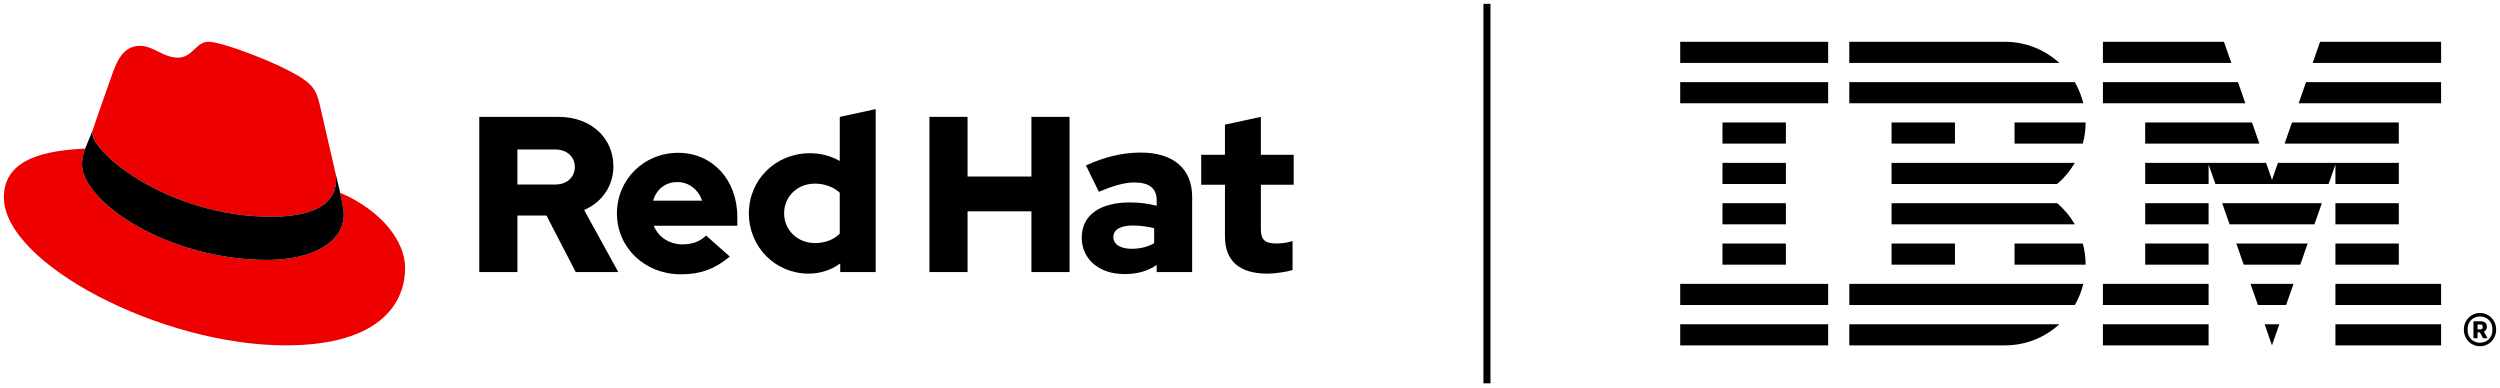
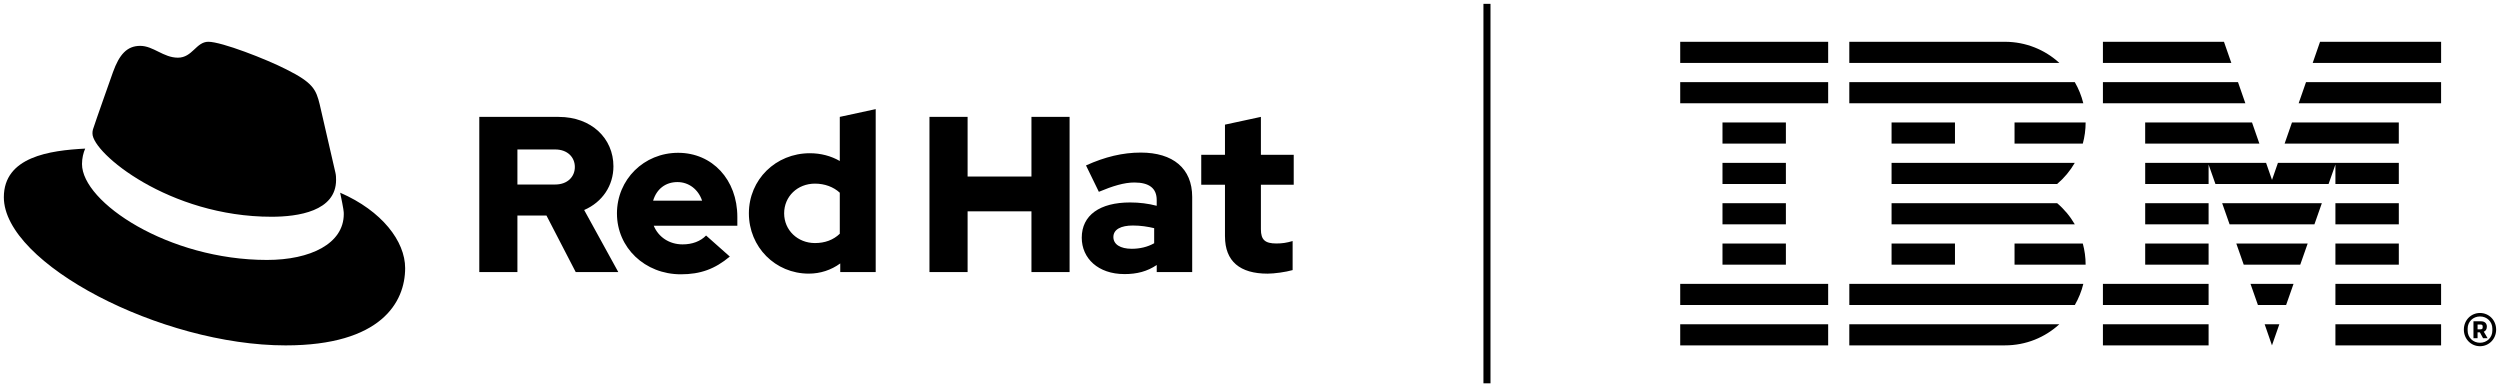
<svg xmlns="http://www.w3.org/2000/svg" id="Artwork" viewBox="0 0 1301.13 201.5">
  <defs>
-     <style>.cls-1,.cls-2{stroke-width:0px;}.cls-2{fill:#e00;}</style>
+     <style>.cls-1{stroke-width:0px;}</style>
  </defs>
  <g id="IBM_RedHat_lockup">
    <path id="IBM" class="cls-1" d="M874.47,168.75h77v11h-77v-11ZM874.47,158.75h77v-11h-77v11ZM896.47,137.75h33v-11h-33v11ZM896.47,116.75h33v-11h-33v11ZM896.47,95.75h33v-11h-33v11ZM929.47,63.75h-33v11h33v-11ZM874.47,53.75h77v-11h-77v11ZM874.47,32.75h77v-11h-77v11ZM962.47,158.75h117.37c1.97-3.4,3.47-7.09,4.43-11h-121.79v11ZM1070.65,105.75h-86.18v11h95.36c-2.42-4.17-5.52-7.89-9.18-11ZM984.47,84.75v11h86.18c3.65-3.11,6.76-6.83,9.18-11h-95.36ZM1079.84,42.75h-117.37v11h121.79c-.96-3.91-2.46-7.6-4.43-11ZM1043.47,21.75h-81v11h109.33c-7.47-6.83-17.41-11-28.33-11ZM984.47,74.75h33v-11h-33v11ZM1048.47,74.75h35.53c.95-3.51,1.47-7.19,1.47-11h-37v11ZM984.47,137.75h33v-11h-33v11ZM1048.47,126.75v11h37c0-3.81-.52-7.49-1.47-11h-35.53ZM962.47,179.75h81c11,0,20.86-4.17,28.33-11h-109.33v11ZM1182.45,179.75l3.84-11h-7.65l3.81,11ZM1175.14,158.75h14.67l3.86-11h-22.39l3.86,11ZM1167.76,137.75h29.41l3.86-11h-37.14l3.86,11ZM1160.39,116.75h44.16l3.86-11h-51.88l3.86,11ZM1116.47,74.75h59.43l-3.83-11h-55.61v11ZM1196.34,53.75h74.13v-11h-70.3l-3.83,11ZM1207.47,21.75l-3.82,11h66.83v-11h-63ZM1094.47,179.75h55v-11h-55v11ZM1094.47,158.75h55v-11h-55v11ZM1116.47,137.75h33v-11h-33v11ZM1116.47,116.75h33v-11h-33v11ZM1248.47,63.75h-55.61l-3.83,11h59.43v-11ZM1215.47,95.75h33v-11h-62.91l-3.09,8.89-3.09-8.89h-62.91v11h33v-10.11l3.55,10.11h58.9l3.55-10.11v10.11ZM1248.47,105.75h-33v11h33v-11ZM1215.47,137.75h33v-11h-33v11ZM1215.47,158.75h55v-11h-55v11ZM1215.47,179.75h55v-11h-55v11ZM1168.6,53.75l-3.83-11h-70.3v11h74.13ZM1161.3,32.75l-3.83-11h-63v11h66.83ZM1282.32,171.54c0-4.91,3.74-8.65,8.4-8.65s8.4,3.74,8.4,8.65-3.74,8.65-8.4,8.65-8.4-3.74-8.4-8.65ZM1297.15,172.09v-1.09c0-3.53-2.77-6.3-6.43-6.3s-6.43,2.77-6.43,6.3v1.09c0,3.53,2.77,6.3,6.43,6.3s6.43-2.77,6.43-6.3ZM1289.46,176h-2.14v-8.78h3.99c1.97,0,2.98,1.18,2.98,2.77,0,1.39-.63,2.27-1.6,2.65l1.97,3.36h-2.35l-1.64-3.02h-1.22v3.02ZM1291.06,171.38c.67,0,1.05-.29,1.05-.92v-.63c0-.63-.38-.92-1.05-.92h-1.6v2.48h1.6Z" />
    <path id="Divider" class="cls-1" d="M772.06,199.5h3.67V2h-3.67v197.5Z" />
-     <g id="Red_Hat">
-       <path class="cls-2" d="M141.31,112.81c13.72,0,33.59-2.84,33.59-19.16,0-1.27-.04-2.51-.34-3.76l-8.17-35.51c-1.89-7.81-3.55-11.35-17.27-18.21-10.64-5.44-33.82-14.43-40.68-14.43-6.39,0-8.28,8.28-15.85,8.28s-12.77-6.15-19.63-6.15-10.88,4.49-14.19,13.72c0,0-9.23,26.02-10.41,29.8-.24.71-.24,1.51-.24,2.13,0,10.11,39.82,43.28,93.2,43.28M177.03,100.27c1.89,8.99,1.89,9.93,1.89,11.12,0,15.38-17.27,23.89-39.97,23.89-51.33,0-96.27-30.04-96.27-49.91,0-3.08.71-5.91,1.66-8.04-18.45.95-42.34,4.26-42.34,25.31,0,34.53,81.84,77.11,146.64,77.11,49.67,0,62.2-22.47,62.2-40.21,0-13.96-12.06-29.8-33.82-39.26" />
-       <path class="cls-1" d="M177.03,100.27c1.89,8.99,1.89,9.93,1.89,11.12,0,15.38-17.27,23.89-39.97,23.89-51.33,0-96.27-30.04-96.27-49.91,0-3.08.71-5.91,1.66-8.04l4.02-9.94c-.24.71-.24,1.51-.24,2.13,0,10.11,39.82,43.28,93.2,43.28,13.72,0,33.59-2.84,33.59-19.16,0-1.27-.04-2.51-.34-3.76l2.47,10.38Z" />
-       <path class="cls-1" d="M637.53,123.03c0,13.04,7.85,19.39,22.15,19.39,3.46,0,9.46-.81,13.04-1.85v-15.12c-3.12.92-5.42,1.27-8.42,1.27-5.88,0-8.08-1.85-8.08-7.38v-23.19h17.08v-15.58h-17.08v-19.73l-18.69,4.04v15.69h-12.35v15.58h12.35v26.89ZM579.45,123.37c0-4.04,4.04-6,10.15-6,4.04,0,7.73.58,11.08,1.38v7.85c-3.46,1.96-7.5,2.88-11.65,2.88-6,0-9.58-2.31-9.58-6.12M585.15,142.64c6.58,0,11.89-1.38,16.85-4.73v3.69h18.46v-39.12c0-14.89-10.04-23.08-26.77-23.08-9.35,0-18.58,2.19-28.5,6.69l6.69,13.73c7.15-3,13.15-4.85,18.46-4.85,7.73,0,11.65,3,11.65,9.12v3c-4.38-1.15-9-1.73-13.85-1.73-15.69,0-25.15,6.58-25.15,18.35,0,10.73,8.54,18.92,22.15,18.92M483.72,141.6h19.85v-31.62h33.23v31.62h19.85V60.83h-19.85v31.04h-33.23v-31.04h-19.85v80.77ZM408.09,111.03c0-8.77,6.92-15.46,16.04-15.46,5.08,0,9.69,1.73,12.92,4.73v21.35c-3.35,3.23-7.73,4.85-12.92,4.85-9,0-16.04-6.69-16.04-15.46M437.29,141.6h18.46V56.79l-18.69,4.04v22.96c-4.62-2.65-9.92-4.04-15.58-4.04-17.77,0-31.73,13.73-31.73,31.27s13.73,31.39,31.16,31.39c6,0,11.65-1.85,16.39-5.31v4.5ZM352.59,94.76c5.88,0,10.85,3.81,12.81,9.69h-25.5c1.85-6.12,6.46-9.69,12.69-9.69M321.09,111.14c0,17.77,14.54,31.62,33.23,31.62,10.27,0,17.77-2.77,25.5-9.23l-12.35-10.96c-2.88,3-7.15,4.62-12.23,4.62-6.92,0-12.58-3.81-15-9.69h43.5v-4.62c0-19.39-13.04-33.35-30.81-33.35s-31.85,13.85-31.85,31.62M288.9,77.79c6.58,0,10.27,4.15,10.27,9.12s-3.69,9.12-10.27,9.12h-19.62v-18.23h19.62ZM249.44,141.6h19.85v-29.42h15.12l15.23,29.42h22.15l-17.77-32.31c9.58-4.15,15.23-12.81,15.23-22.73,0-14.54-11.42-25.73-28.5-25.73h-41.31v80.77Z" />
+     <g id="RedHat">
+       <path class="cls-1" d="M141.32,112.81c13.72,0,33.59-2.84,33.59-19.16,0-1.27-.04-2.51-.34-3.76l-8.17-35.51c-1.89-7.81-3.55-11.35-17.27-18.21-10.64-5.44-33.82-14.43-40.68-14.43-6.39,0-8.28,8.28-15.85,8.28s-12.77-6.15-19.63-6.15-10.88,4.49-14.19,13.72c0,0-9.23,26.02-10.41,29.8-.24.71-.24,1.51-.24,2.13,0,10.11,39.82,43.29,93.2,43.29M177.03,100.28c1.89,8.99,1.89,9.93,1.89,11.12,0,15.38-17.27,23.89-39.97,23.89-51.33,0-96.27-30.04-96.27-49.91,0-3.08.71-5.91,1.66-8.04-18.45.95-42.34,4.26-42.34,25.31,0,34.53,81.84,77.11,146.65,77.11,49.67,0,62.21-22.47,62.21-40.21,0-13.96-12.06-29.8-33.82-39.26" />
+       <path class="cls-1" d="M637.55,123.03c0,13.04,7.85,19.39,22.16,19.39,3.46,0,9.46-.81,13.04-1.85v-15.12c-3.12.92-5.42,1.27-8.43,1.27-5.89,0-8.08-1.85-8.08-7.39v-23.19h17.08v-15.58h-17.08v-19.73l-18.7,4.04v15.69h-12.35v15.58h12.35v26.89ZM579.46,123.37c0-4.04,4.04-6,10.15-6,4.04,0,7.73.58,11.08,1.38v7.85c-3.46,1.96-7.5,2.88-11.65,2.88-6,0-9.58-2.31-9.58-6.12M585.17,142.65c6.58,0,11.89-1.38,16.85-4.73v3.69h18.46v-39.12c0-14.89-10.04-23.08-26.77-23.08-9.35,0-18.58,2.19-28.5,6.69l6.69,13.73c7.15-3,13.15-4.85,18.46-4.85,7.73,0,11.65,3,11.65,9.12v3c-4.38-1.15-9-1.73-13.85-1.73-15.69,0-25.16,6.58-25.16,18.35,0,10.73,8.54,18.92,22.16,18.92M483.74,141.61h19.85v-31.62h33.23v31.62h19.85V60.83h-19.85v31.04h-33.23v-31.04h-19.85v80.78ZM408.11,111.03c0-8.77,6.92-15.46,16.04-15.46,5.08,0,9.69,1.73,12.92,4.73v21.35c-3.35,3.23-7.73,4.85-12.92,4.85-9,0-16.04-6.69-16.04-15.46M437.3,141.61h18.46V56.79l-18.69,4.04v22.96c-4.62-2.65-9.92-4.04-15.58-4.04-17.77,0-31.73,13.73-31.73,31.27s13.73,31.39,31.16,31.39c6,0,11.65-1.85,16.39-5.31v4.5ZM352.6,94.76c5.89,0,10.85,3.81,12.81,9.69h-25.5c1.85-6.12,6.46-9.69,12.69-9.69M321.1,111.14c0,17.77,14.54,31.62,33.23,31.62,10.27,0,17.77-2.77,25.5-9.23l-12.35-10.96c-2.88,3-7.15,4.62-12.23,4.62-6.92,0-12.58-3.81-15-9.69h43.5v-4.62c0-19.39-13.04-33.35-30.81-33.35s-31.85,13.85-31.85,31.62M288.91,77.79c6.58,0,10.27,4.15,10.27,9.12s-3.69,9.12-10.27,9.12h-19.62v-18.23h19.62ZM249.44,141.61h19.85v-29.43h15.12l15.23,29.43h22.16l-17.77-32.31c9.58-4.15,15.23-12.81,15.23-22.73,0-14.54-11.42-25.73-28.5-25.73h-41.31v80.78Z" />
    </g>
  </g>
</svg>
